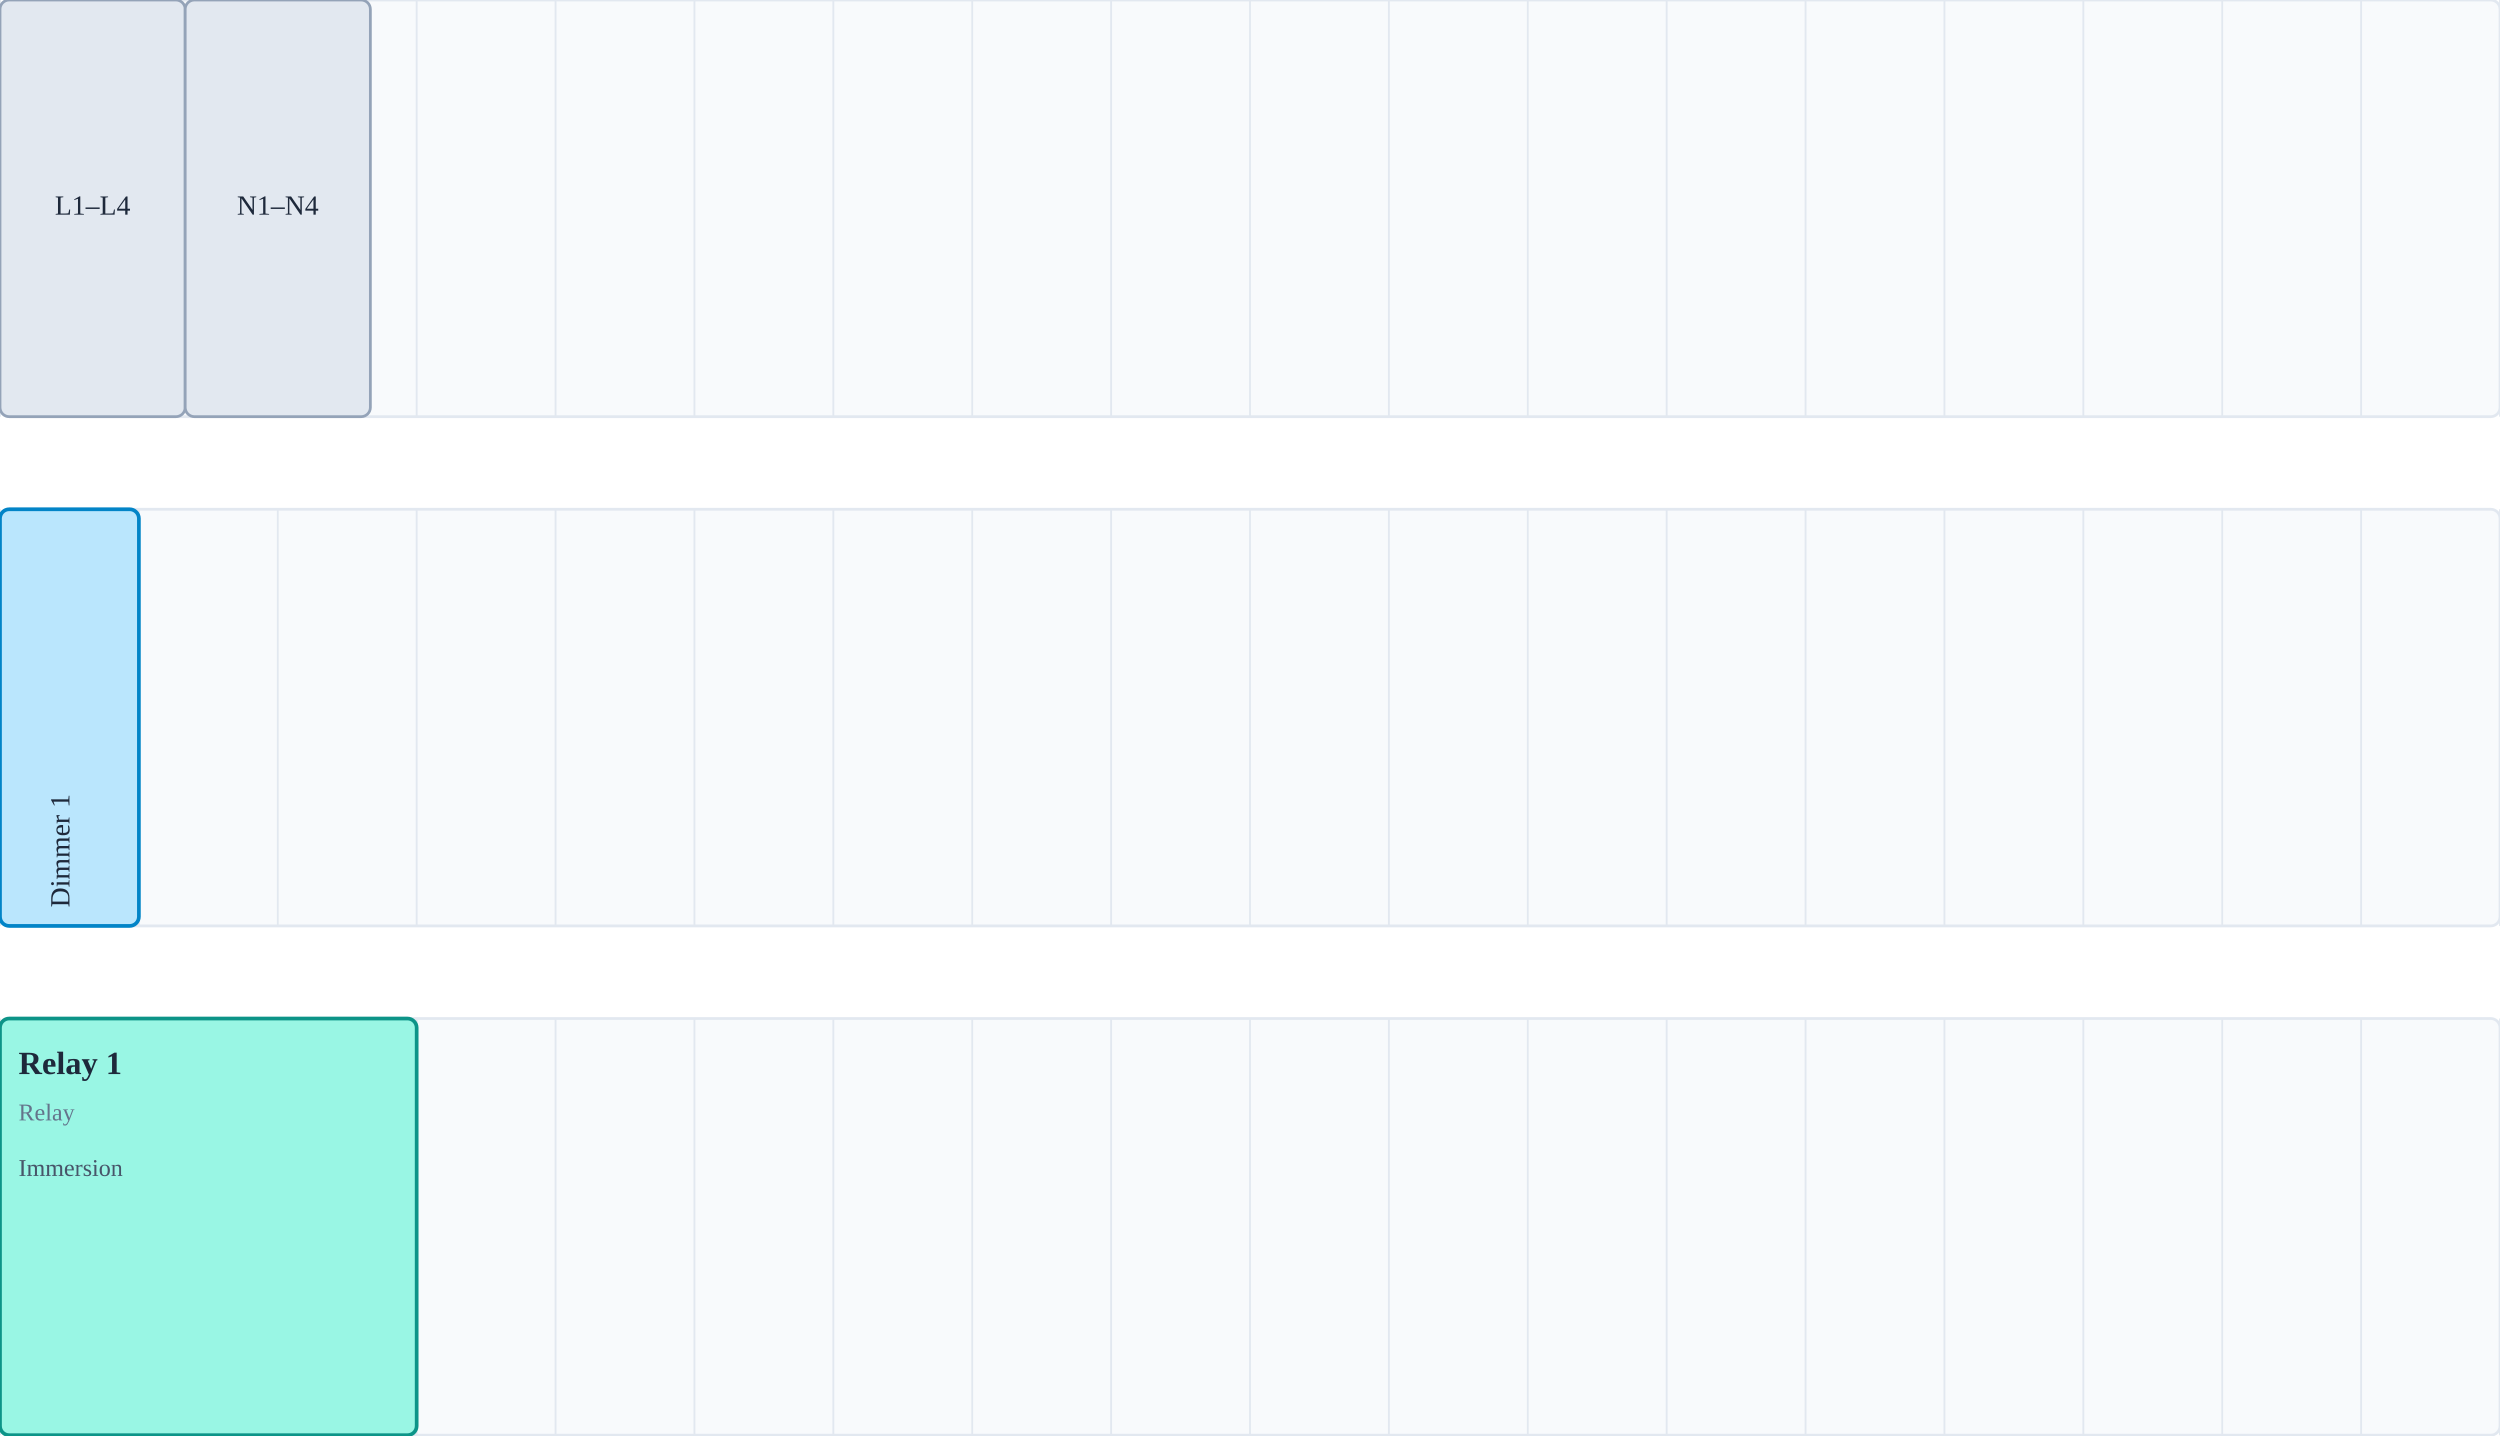
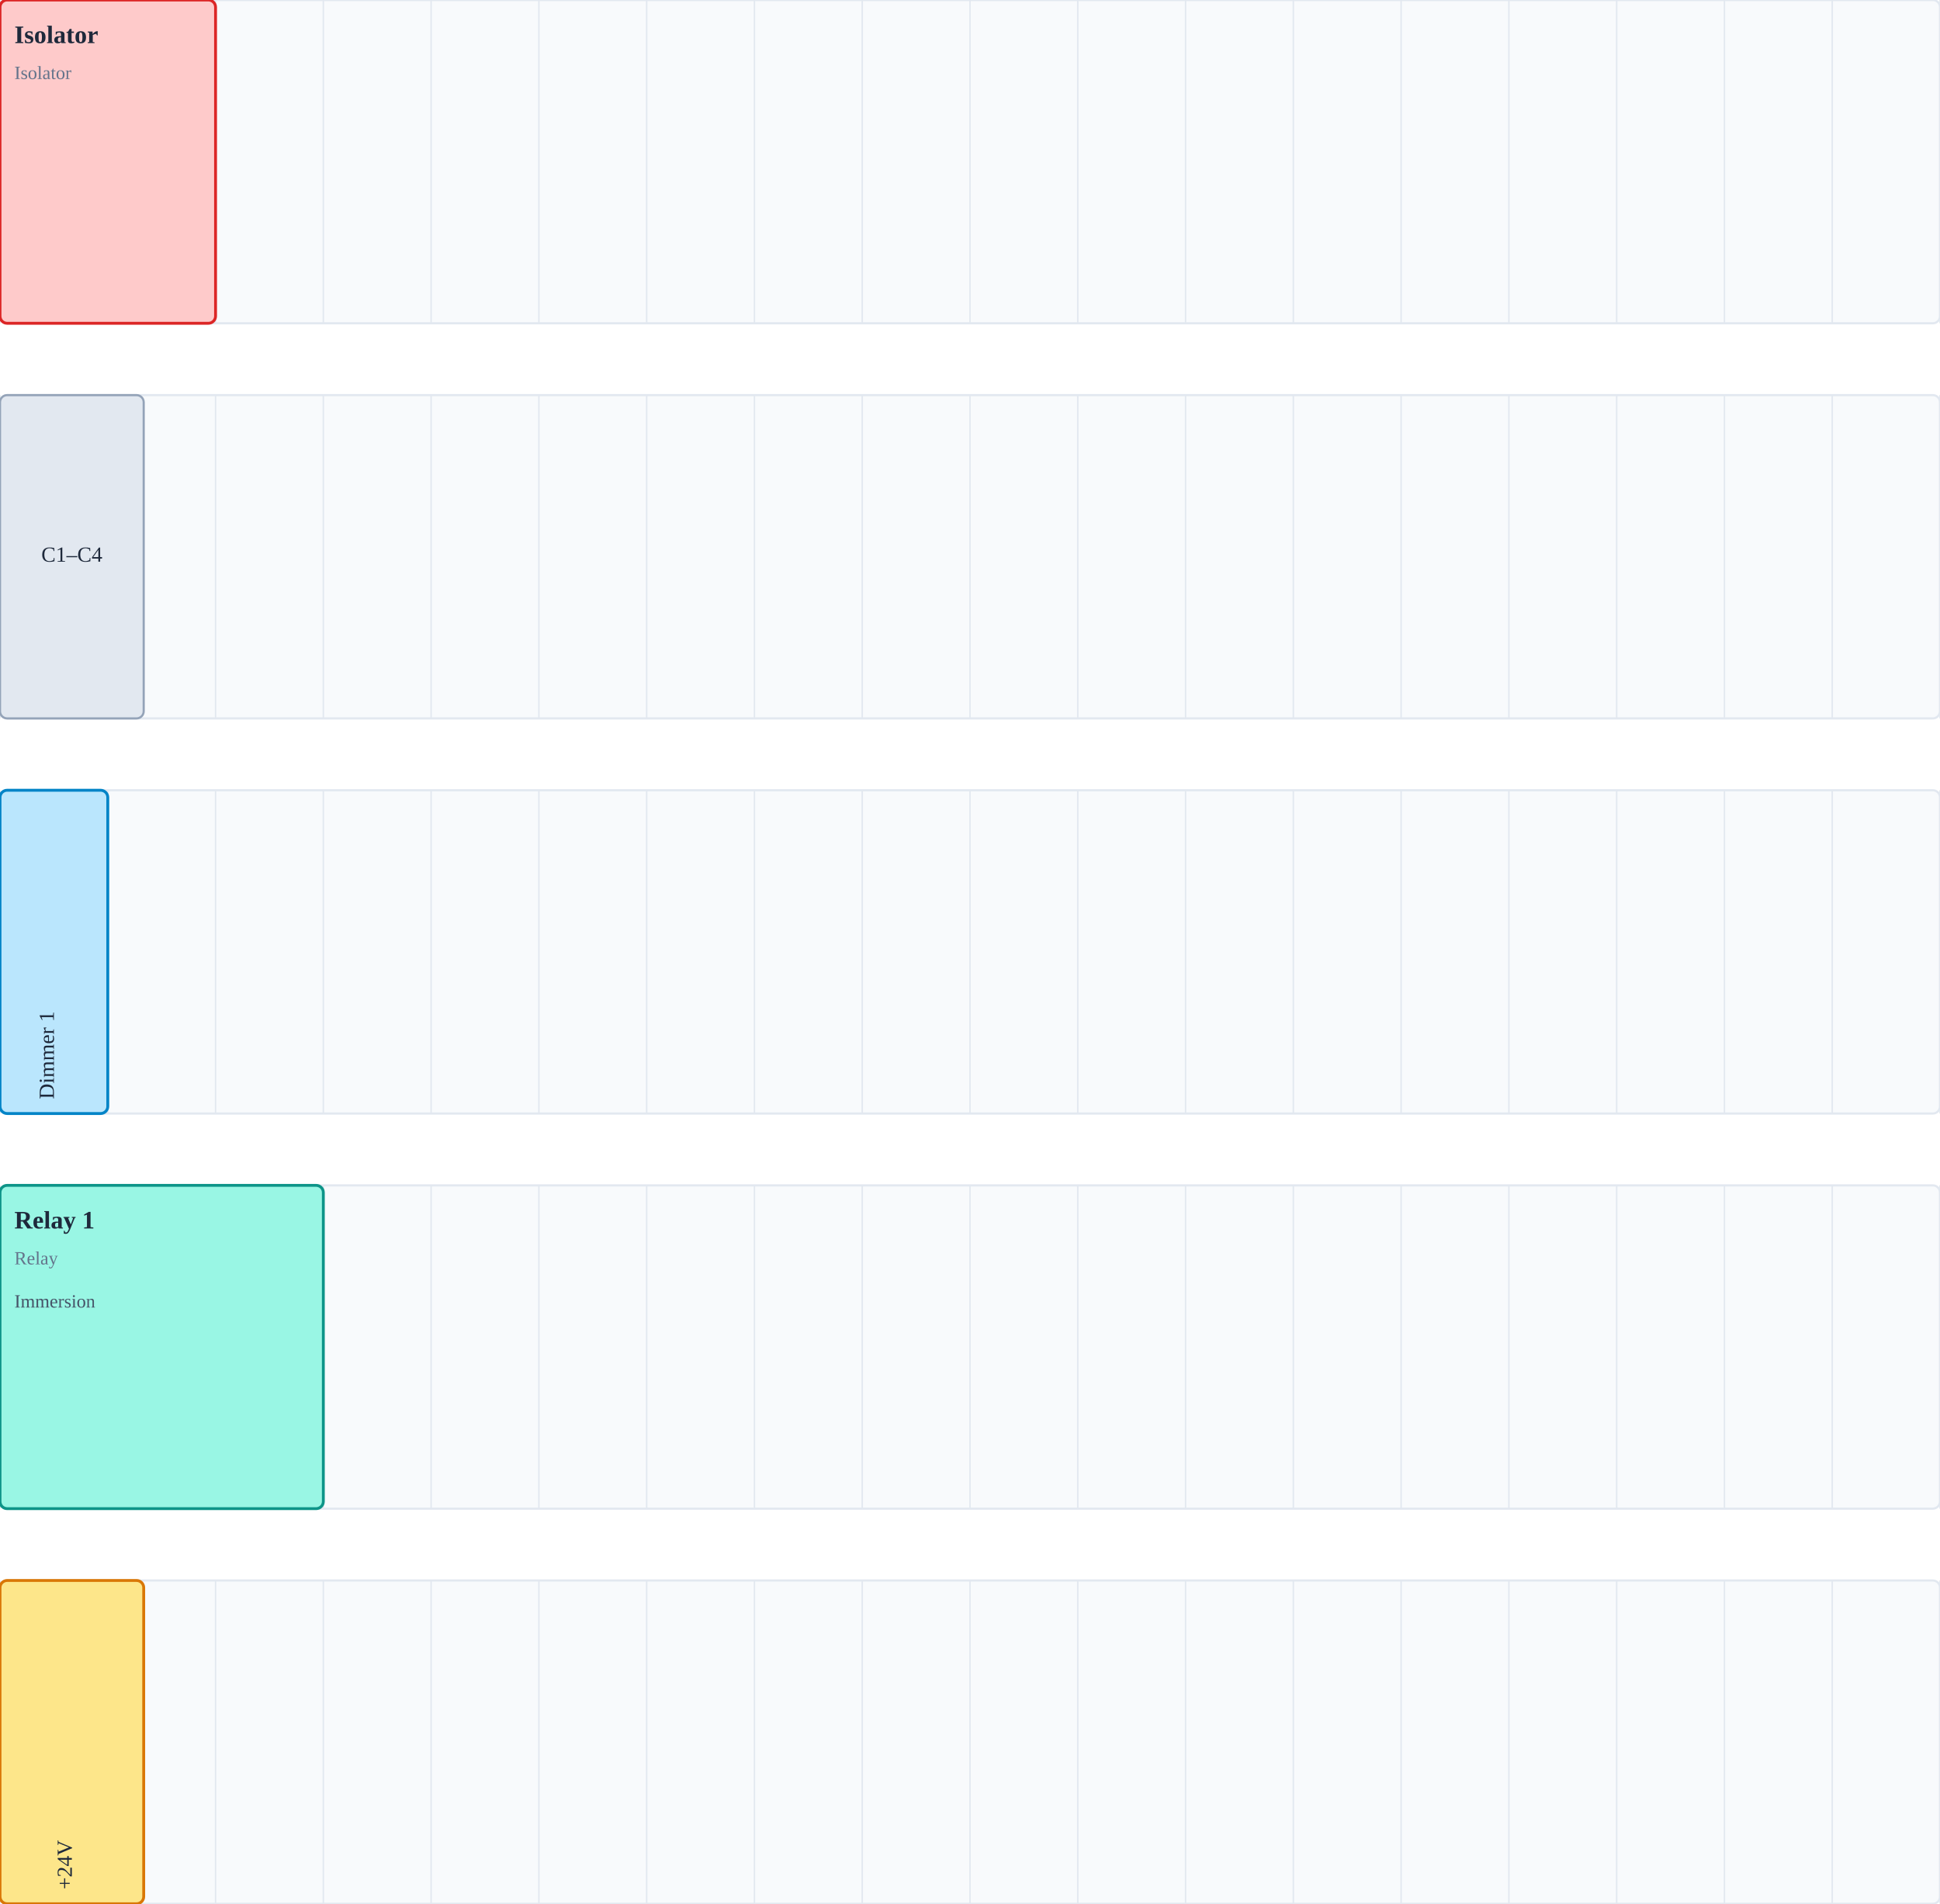
- <svg xmlns="http://www.w3.org/2000/svg" viewBox="0 0 270 155" width="270mm" height="155mm">
+ <svg xmlns="http://www.w3.org/2000/svg" viewBox="0 0 270 265" width="270mm" height="265mm">
  <rect x="0" y="0" width="270" height="45" rx="1" fill="#f8fafc" stroke="#e2e8f0" stroke-width="0.3" />
  <line x1="0" y1="0" x2="0" y2="45" stroke="#e2e8f0" stroke-width="0.2" />
  <line x1="15" y1="0" x2="15" y2="45" stroke="#e2e8f0" stroke-width="0.2" />
  <line x1="30" y1="0" x2="30" y2="45" stroke="#e2e8f0" stroke-width="0.2" />
  <line x1="45" y1="0" x2="45" y2="45" stroke="#e2e8f0" stroke-width="0.2" />
  <line x1="60" y1="0" x2="60" y2="45" stroke="#e2e8f0" stroke-width="0.2" />
  <line x1="75" y1="0" x2="75" y2="45" stroke="#e2e8f0" stroke-width="0.2" />
  <line x1="90" y1="0" x2="90" y2="45" stroke="#e2e8f0" stroke-width="0.2" />
  <line x1="105" y1="0" x2="105" y2="45" stroke="#e2e8f0" stroke-width="0.2" />
  <line x1="120" y1="0" x2="120" y2="45" stroke="#e2e8f0" stroke-width="0.2" />
  <line x1="135" y1="0" x2="135" y2="45" stroke="#e2e8f0" stroke-width="0.2" />
  <line x1="150" y1="0" x2="150" y2="45" stroke="#e2e8f0" stroke-width="0.2" />
  <line x1="165" y1="0" x2="165" y2="45" stroke="#e2e8f0" stroke-width="0.2" />
  <line x1="180" y1="0" x2="180" y2="45" stroke="#e2e8f0" stroke-width="0.2" />
  <line x1="195" y1="0" x2="195" y2="45" stroke="#e2e8f0" stroke-width="0.2" />
  <line x1="210" y1="0" x2="210" y2="45" stroke="#e2e8f0" stroke-width="0.2" />
  <line x1="225" y1="0" x2="225" y2="45" stroke="#e2e8f0" stroke-width="0.2" />
  <line x1="240" y1="0" x2="240" y2="45" stroke="#e2e8f0" stroke-width="0.2" />
  <line x1="255" y1="0" x2="255" y2="45" stroke="#e2e8f0" stroke-width="0.2" />
  <line x1="270" y1="0" x2="270" y2="45" stroke="#e2e8f0" stroke-width="0.2" />
  <rect x="0" y="55" width="270" height="45" rx="1" fill="#f8fafc" stroke="#e2e8f0" stroke-width="0.3" />
  <line x1="0" y1="55" x2="0" y2="100" stroke="#e2e8f0" stroke-width="0.2" />
  <line x1="15" y1="55" x2="15" y2="100" stroke="#e2e8f0" stroke-width="0.2" />
  <line x1="30" y1="55" x2="30" y2="100" stroke="#e2e8f0" stroke-width="0.2" />
  <line x1="45" y1="55" x2="45" y2="100" stroke="#e2e8f0" stroke-width="0.2" />
  <line x1="60" y1="55" x2="60" y2="100" stroke="#e2e8f0" stroke-width="0.2" />
  <line x1="75" y1="55" x2="75" y2="100" stroke="#e2e8f0" stroke-width="0.2" />
  <line x1="90" y1="55" x2="90" y2="100" stroke="#e2e8f0" stroke-width="0.2" />
  <line x1="105" y1="55" x2="105" y2="100" stroke="#e2e8f0" stroke-width="0.2" />
  <line x1="120" y1="55" x2="120" y2="100" stroke="#e2e8f0" stroke-width="0.2" />
  <line x1="135" y1="55" x2="135" y2="100" stroke="#e2e8f0" stroke-width="0.2" />
  <line x1="150" y1="55" x2="150" y2="100" stroke="#e2e8f0" stroke-width="0.2" />
  <line x1="165" y1="55" x2="165" y2="100" stroke="#e2e8f0" stroke-width="0.2" />
  <line x1="180" y1="55" x2="180" y2="100" stroke="#e2e8f0" stroke-width="0.2" />
  <line x1="195" y1="55" x2="195" y2="100" stroke="#e2e8f0" stroke-width="0.2" />
  <line x1="210" y1="55" x2="210" y2="100" stroke="#e2e8f0" stroke-width="0.2" />
  <line x1="225" y1="55" x2="225" y2="100" stroke="#e2e8f0" stroke-width="0.2" />
  <line x1="240" y1="55" x2="240" y2="100" stroke="#e2e8f0" stroke-width="0.2" />
  <line x1="255" y1="55" x2="255" y2="100" stroke="#e2e8f0" stroke-width="0.2" />
  <line x1="270" y1="55" x2="270" y2="100" stroke="#e2e8f0" stroke-width="0.2" />
  <rect x="0" y="110" width="270" height="45" rx="1" fill="#f8fafc" stroke="#e2e8f0" stroke-width="0.3" />
  <line x1="0" y1="110" x2="0" y2="155" stroke="#e2e8f0" stroke-width="0.2" />
  <line x1="15" y1="110" x2="15" y2="155" stroke="#e2e8f0" stroke-width="0.2" />
  <line x1="30" y1="110" x2="30" y2="155" stroke="#e2e8f0" stroke-width="0.2" />
  <line x1="45" y1="110" x2="45" y2="155" stroke="#e2e8f0" stroke-width="0.2" />
  <line x1="60" y1="110" x2="60" y2="155" stroke="#e2e8f0" stroke-width="0.2" />
  <line x1="75" y1="110" x2="75" y2="155" stroke="#e2e8f0" stroke-width="0.2" />
  <line x1="90" y1="110" x2="90" y2="155" stroke="#e2e8f0" stroke-width="0.2" />
  <line x1="105" y1="110" x2="105" y2="155" stroke="#e2e8f0" stroke-width="0.2" />
  <line x1="120" y1="110" x2="120" y2="155" stroke="#e2e8f0" stroke-width="0.2" />
  <line x1="135" y1="110" x2="135" y2="155" stroke="#e2e8f0" stroke-width="0.2" />
  <line x1="150" y1="110" x2="150" y2="155" stroke="#e2e8f0" stroke-width="0.2" />
  <line x1="165" y1="110" x2="165" y2="155" stroke="#e2e8f0" stroke-width="0.2" />
  <line x1="180" y1="110" x2="180" y2="155" stroke="#e2e8f0" stroke-width="0.2" />
  <line x1="195" y1="110" x2="195" y2="155" stroke="#e2e8f0" stroke-width="0.2" />
  <line x1="210" y1="110" x2="210" y2="155" stroke="#e2e8f0" stroke-width="0.2" />
  <line x1="225" y1="110" x2="225" y2="155" stroke="#e2e8f0" stroke-width="0.2" />
  <line x1="240" y1="110" x2="240" y2="155" stroke="#e2e8f0" stroke-width="0.2" />
  <line x1="255" y1="110" x2="255" y2="155" stroke="#e2e8f0" stroke-width="0.2" />
  <line x1="270" y1="110" x2="270" y2="155" stroke="#e2e8f0" stroke-width="0.2" />
-   <rect x="0" y="0" width="20" height="45" rx="1" fill="#e2e8f0" stroke="#94a3b8" stroke-width="0.3" />
-   <text x="10" y="22.5" text-anchor="middle" dominant-baseline="middle" font-size="3" fill="#1e293b">L1–L4</text>
-   <rect x="20" y="0" width="20" height="45" rx="1" fill="#e2e8f0" stroke="#94a3b8" stroke-width="0.3" />
-   <text x="30" y="22.5" text-anchor="middle" dominant-baseline="middle" font-size="3" fill="#1e293b">N1–N4</text>
-   <rect x="0" y="55" width="15" height="45" rx="1" fill="#bae6fd" stroke="#0284c7" stroke-width="0.4" />
-   <text x="7.5" y="98" transform="rotate(-90 7.5 98)" font-size="3" fill="#1e293b">Dimmer 1</text>
-   <rect x="0" y="110" width="45" height="45" rx="1" fill="#99f6e4" stroke="#0d9488" stroke-width="0.4" />
-   <text x="2" y="116" font-size="3.5" font-weight="bold" fill="#1e293b">Relay 1</text>
-   <text x="2" y="121" font-size="2.6" fill="#64748b">Relay</text>
-   <text x="2" y="127" font-size="2.6" fill="#475569">Immersion</text>
+   <rect x="0" y="165" width="270" height="45" rx="1" fill="#f8fafc" stroke="#e2e8f0" stroke-width="0.3" />
+   <line x1="0" y1="165" x2="0" y2="210" stroke="#e2e8f0" stroke-width="0.2" />
+   <line x1="15" y1="165" x2="15" y2="210" stroke="#e2e8f0" stroke-width="0.2" />
+   <line x1="30" y1="165" x2="30" y2="210" stroke="#e2e8f0" stroke-width="0.2" />
+   <line x1="45" y1="165" x2="45" y2="210" stroke="#e2e8f0" stroke-width="0.2" />
+   <line x1="60" y1="165" x2="60" y2="210" stroke="#e2e8f0" stroke-width="0.2" />
+   <line x1="75" y1="165" x2="75" y2="210" stroke="#e2e8f0" stroke-width="0.2" />
+   <line x1="90" y1="165" x2="90" y2="210" stroke="#e2e8f0" stroke-width="0.2" />
+   <line x1="105" y1="165" x2="105" y2="210" stroke="#e2e8f0" stroke-width="0.2" />
+   <line x1="120" y1="165" x2="120" y2="210" stroke="#e2e8f0" stroke-width="0.2" />
+   <line x1="135" y1="165" x2="135" y2="210" stroke="#e2e8f0" stroke-width="0.2" />
+   <line x1="150" y1="165" x2="150" y2="210" stroke="#e2e8f0" stroke-width="0.2" />
+   <line x1="165" y1="165" x2="165" y2="210" stroke="#e2e8f0" stroke-width="0.2" />
+   <line x1="180" y1="165" x2="180" y2="210" stroke="#e2e8f0" stroke-width="0.2" />
+   <line x1="195" y1="165" x2="195" y2="210" stroke="#e2e8f0" stroke-width="0.2" />
+   <line x1="210" y1="165" x2="210" y2="210" stroke="#e2e8f0" stroke-width="0.2" />
+   <line x1="225" y1="165" x2="225" y2="210" stroke="#e2e8f0" stroke-width="0.2" />
+   <line x1="240" y1="165" x2="240" y2="210" stroke="#e2e8f0" stroke-width="0.2" />
+   <line x1="255" y1="165" x2="255" y2="210" stroke="#e2e8f0" stroke-width="0.2" />
+   <line x1="270" y1="165" x2="270" y2="210" stroke="#e2e8f0" stroke-width="0.2" />
+   <rect x="0" y="220" width="270" height="45" rx="1" fill="#f8fafc" stroke="#e2e8f0" stroke-width="0.3" />
+   <line x1="0" y1="220" x2="0" y2="265" stroke="#e2e8f0" stroke-width="0.2" />
+   <line x1="15" y1="220" x2="15" y2="265" stroke="#e2e8f0" stroke-width="0.2" />
+   <line x1="30" y1="220" x2="30" y2="265" stroke="#e2e8f0" stroke-width="0.2" />
+   <line x1="45" y1="220" x2="45" y2="265" stroke="#e2e8f0" stroke-width="0.2" />
+   <line x1="60" y1="220" x2="60" y2="265" stroke="#e2e8f0" stroke-width="0.2" />
+   <line x1="75" y1="220" x2="75" y2="265" stroke="#e2e8f0" stroke-width="0.2" />
+   <line x1="90" y1="220" x2="90" y2="265" stroke="#e2e8f0" stroke-width="0.2" />
+   <line x1="105" y1="220" x2="105" y2="265" stroke="#e2e8f0" stroke-width="0.2" />
+   <line x1="120" y1="220" x2="120" y2="265" stroke="#e2e8f0" stroke-width="0.2" />
+   <line x1="135" y1="220" x2="135" y2="265" stroke="#e2e8f0" stroke-width="0.2" />
+   <line x1="150" y1="220" x2="150" y2="265" stroke="#e2e8f0" stroke-width="0.2" />
+   <line x1="165" y1="220" x2="165" y2="265" stroke="#e2e8f0" stroke-width="0.2" />
+   <line x1="180" y1="220" x2="180" y2="265" stroke="#e2e8f0" stroke-width="0.2" />
+   <line x1="195" y1="220" x2="195" y2="265" stroke="#e2e8f0" stroke-width="0.2" />
+   <line x1="210" y1="220" x2="210" y2="265" stroke="#e2e8f0" stroke-width="0.2" />
+   <line x1="225" y1="220" x2="225" y2="265" stroke="#e2e8f0" stroke-width="0.2" />
+   <line x1="240" y1="220" x2="240" y2="265" stroke="#e2e8f0" stroke-width="0.2" />
+   <line x1="255" y1="220" x2="255" y2="265" stroke="#e2e8f0" stroke-width="0.2" />
+   <line x1="270" y1="220" x2="270" y2="265" stroke="#e2e8f0" stroke-width="0.2" />
+   <rect x="0" y="55" width="20" height="45" rx="1" fill="#e2e8f0" stroke="#94a3b8" stroke-width="0.3" />
+   <text x="10" y="77.5" text-anchor="middle" dominant-baseline="middle" font-size="3" fill="#1e293b">C1–C4</text>
+   <rect x="0" y="0" width="30" height="45" rx="1" fill="#fecaca" stroke="#dc2626" stroke-width="0.4" />
+   <text x="2" y="6" font-size="3.5" font-weight="bold" fill="#1e293b">Isolator</text>
+   <text x="2" y="11" font-size="2.6" fill="#64748b">Isolator</text>
+   <rect x="0" y="110" width="15" height="45" rx="1" fill="#bae6fd" stroke="#0284c7" stroke-width="0.4" />
+   <text x="7.5" y="153" transform="rotate(-90 7.5 153)" font-size="3" fill="#1e293b">Dimmer 1</text>
+   <rect x="0" y="165" width="45" height="45" rx="1" fill="#99f6e4" stroke="#0d9488" stroke-width="0.4" />
+   <text x="2" y="171" font-size="3.5" font-weight="bold" fill="#1e293b">Relay 1</text>
+   <text x="2" y="176" font-size="2.6" fill="#64748b">Relay</text>
+   <text x="2" y="182" font-size="2.6" fill="#475569">Immersion</text>
+   <rect x="0" y="220" width="20" height="45" rx="1" fill="#fde68a" stroke="#d97706" stroke-width="0.4" />
+   <text x="10" y="263" transform="rotate(-90 10 263)" font-size="3" fill="#1e293b">+24V</text>
</svg>
